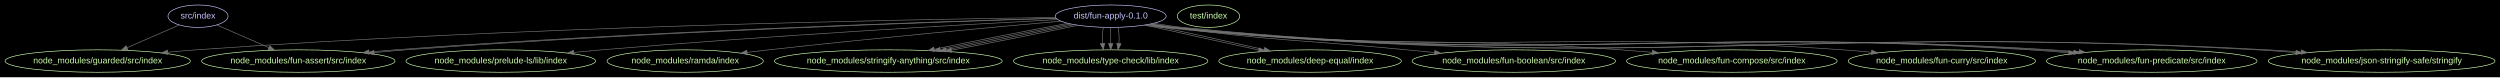
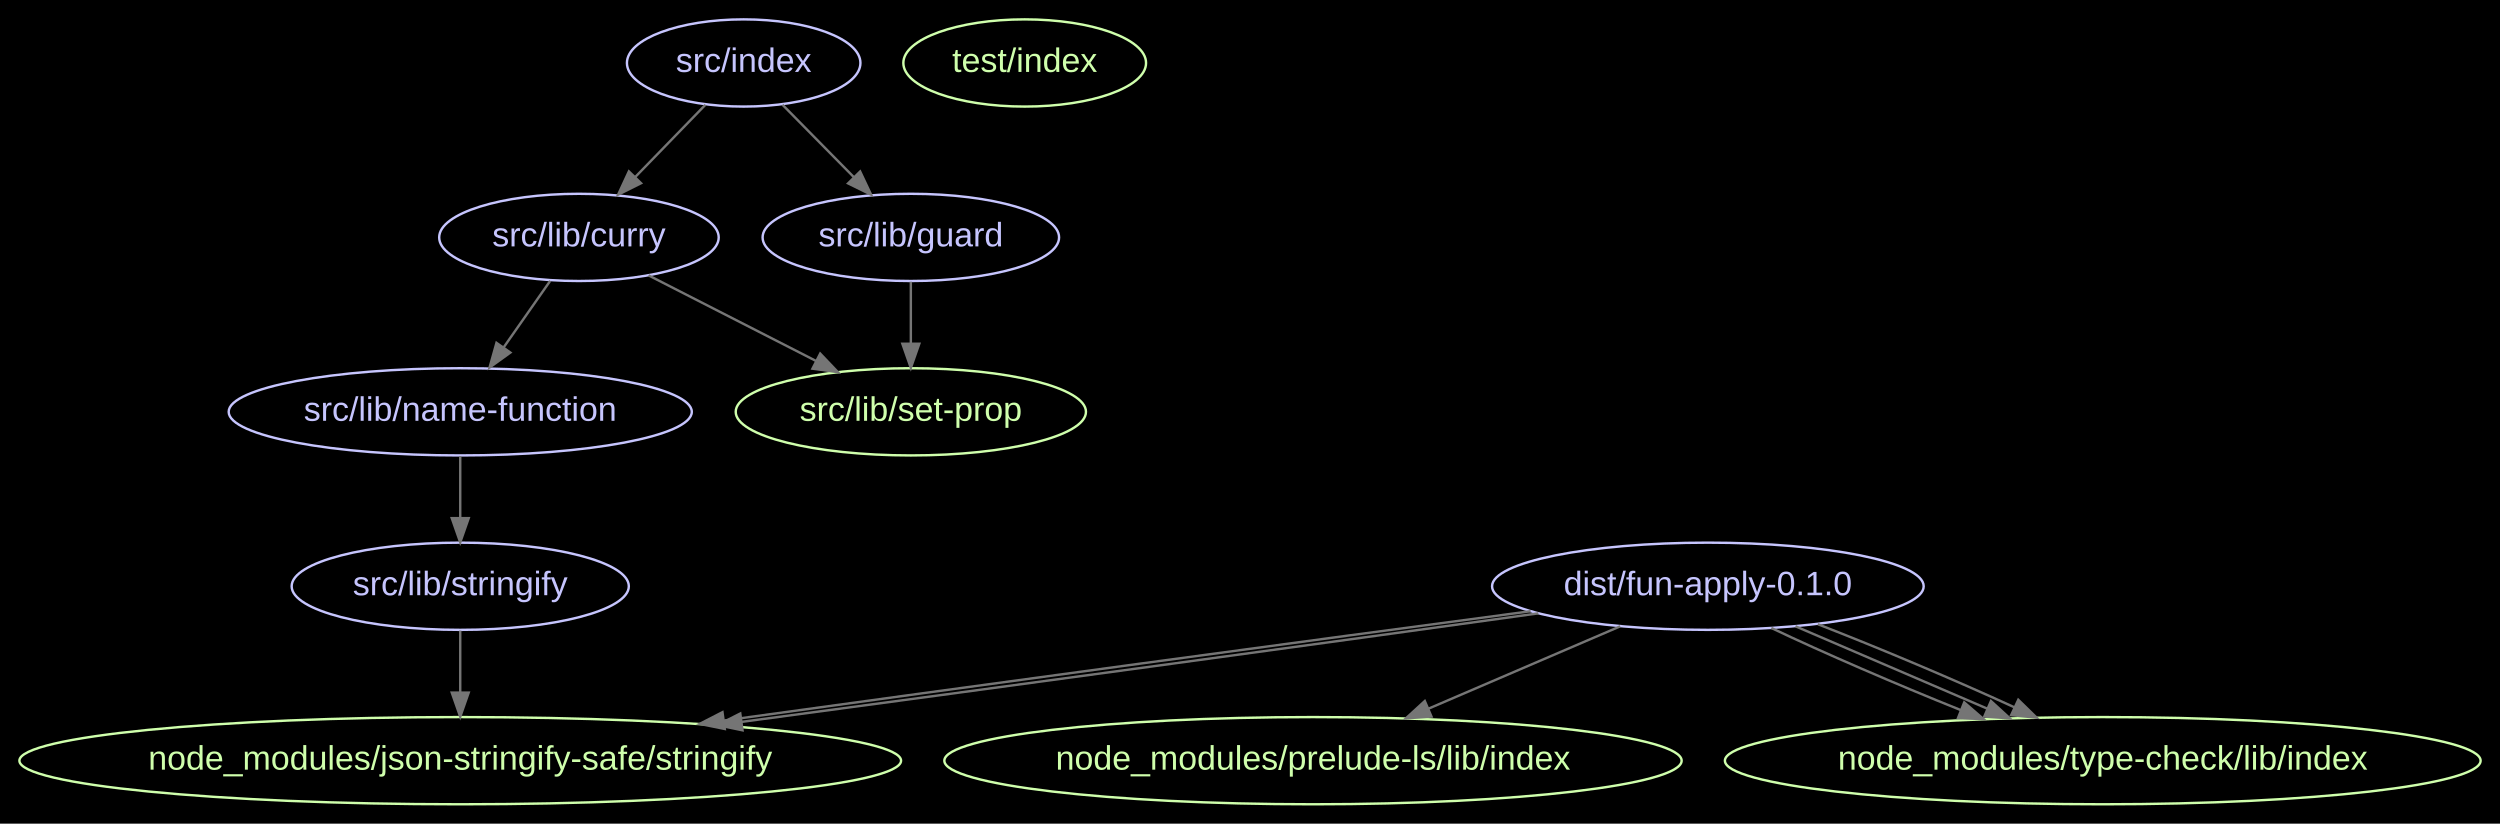
- <svg xmlns="http://www.w3.org/2000/svg" width="4013pt" height="124pt" viewBox="0.00 0.00 4012.80 123.98">
-   <g id="graph0" class="graph" transform="scale(1 1) rotate(0) translate(7.992 115.992)">
-     <polygon fill="#000000" stroke="none" points="-7.992,7.992 -7.992,-115.992 4004.81,-115.992 4004.81,7.992 -7.992,7.992" />
+ <svg xmlns="http://www.w3.org/2000/svg" width="1032pt" height="340pt" viewBox="0.00 0.00 1031.95 339.98">
+   <g id="graph0" class="graph" transform="scale(1 1) rotate(0) translate(7.992 331.992)">
+     <polygon fill="#000000" stroke="none" points="-7.992,7.992 -7.992,-331.992 1023.96,-331.992 1023.96,7.992 -7.992,7.992" />
    <g id="node1" class="node">
-       <ellipse fill="none" stroke="#c6c5fe" cx="1774.84" cy="-90" rx="89.084" ry="18" />
-       <text text-anchor="middle" x="1774.84" y="-86.3" font-family="Arial" font-size="14.00" fill="#c6c5fe">dist/fun-apply-0.1.0</text>
+       <ellipse fill="none" stroke="#c6c5fe" cx="696.984" cy="-90" rx="89.084" ry="18" />
+       <text text-anchor="middle" x="696.984" y="-86.3" font-family="Arial" font-size="14.00" fill="#c6c5fe">dist/fun-apply-0.1.0</text>
    </g>
    <g id="node2" class="node">
-       <ellipse fill="none" stroke="#cfffac" cx="2094.84" cy="-18" rx="146.474" ry="18" />
-       <text text-anchor="middle" x="2094.84" y="-14.3" font-family="Arial" font-size="14.00" fill="#cfffac">node_modules/deep-equal/index</text>
+       <ellipse fill="none" stroke="#cfffac" cx="181.984" cy="-18" rx="181.968" ry="18" />
+       <text text-anchor="middle" x="181.984" y="-14.3" font-family="Arial" font-size="14.00" fill="#cfffac">node_modules/json-stringify-safe/stringify</text>
    </g>
    <g id="edge1" class="edge">
-       <path fill="none" stroke="#757575" d="M1829.98,-75.751C1880.16,-64.422 1954.84,-48.054 2012.15,-35.805" />
-       <polygon fill="#757575" stroke="#757575" points="2013.23,-39.155 2022.28,-33.645 2011.77,-32.309 2013.23,-39.155" />
+       <path fill="none" stroke="#757575" d="M623.836,-79.704C536.909,-68.199 391.17,-48.434 290.964,-34.591" />
+       <polygon fill="#757575" stroke="#757575" points="291.191,-31.089 280.805,-33.187 290.232,-38.023 291.191,-31.089" />
    </g>
    <g id="edge2" class="edge">
-       <path fill="none" stroke="#757575" d="M1835.84,-76.807C1888.58,-65.647 1964.87,-49.009 2021.02,-36.444" />
-       <polygon fill="#757575" stroke="#757575" points="2021.92,-39.83 2030.91,-34.227 2020.39,-32.999 2021.92,-39.83" />
+       <path fill="none" stroke="#757575" d="M627.027,-78.821C542.518,-67.042 399.238,-47.534 298.089,-34.012" />
+       <polygon fill="#757575" stroke="#757575" points="298.504,-30.537 288.128,-32.682 297.577,-37.475 298.504,-30.537" />
    </g>
    <g id="node3" class="node">
-       <ellipse fill="none" stroke="#cfffac" cx="470.837" cy="-18" rx="155.173" ry="18" />
-       <text text-anchor="middle" x="470.837" y="-14.3" font-family="Arial" font-size="14.00" fill="#cfffac">node_modules/fun-assert/src/index</text>
+       <ellipse fill="none" stroke="#cfffac" cx="533.984" cy="-18" rx="152.173" ry="18" />
+       <text text-anchor="middle" x="533.984" y="-14.3" font-family="Arial" font-size="14.00" fill="#cfffac">node_modules/prelude-ls/lib/index</text>
    </g>
    <g id="edge3" class="edge">
-       <path fill="none" stroke="#757575" d="M1687.07,-86.756C1494.52,-81.317 1020.99,-65.642 625.837,-36 612.4,-34.992 598.359,-33.78 584.447,-32.473" />
-       <polygon fill="#757575" stroke="#757575" points="584.638,-28.975 574.35,-31.506 583.971,-35.943 584.638,-28.975" />
+       <path fill="none" stroke="#757575" d="M660.809,-73.465C637.522,-63.464 606.997,-50.355 581.729,-39.504" />
+       <polygon fill="#757575" stroke="#757575" points="582.899,-36.197 572.329,-35.467 580.136,-42.629 582.899,-36.197" />
+     </g>
+     <g id="node4" class="node">
+       <ellipse fill="none" stroke="#cfffac" cx="859.984" cy="-18" rx="155.972" ry="18" />
+       <text text-anchor="middle" x="859.984" y="-14.3" font-family="Arial" font-size="14.00" fill="#cfffac">node_modules/type-check/lib/index</text>
    </g>
    <g id="edge4" class="edge">
-       <path fill="none" stroke="#757575" d="M1687.29,-86.483C1497.15,-80.804 1032.57,-65.16 643.837,-36 627.253,-34.756 609.75,-33.201 592.494,-31.54" />
-       <polygon fill="#757575" stroke="#757575" points="592.663,-28.04 582.371,-30.552 591.983,-35.007 592.663,-28.04" />
-     </g>
-     <g id="node4" class="node">
-       <ellipse fill="none" stroke="#cfffac" cx="2421.84" cy="-18" rx="163.271" ry="18" />
-       <text text-anchor="middle" x="2421.84" y="-14.3" font-family="Arial" font-size="14.00" fill="#cfffac">node_modules/fun-boolean/src/index</text>
+       <path fill="none" stroke="#757575" d="M723.187,-72.765C744.473,-62.649 774.709,-49.563 801.492,-38.835" />
+       <polygon fill="#757575" stroke="#757575" points="802.794,-42.084 810.802,-35.147 800.216,-35.576 802.794,-42.084" />
    </g>
    <g id="edge5" class="edge">
-       <path fill="none" stroke="#757575" d="M1838.25,-77.27C1849.74,-75.353 1861.63,-73.505 1872.84,-72 2039.66,-49.599 2082.31,-52.278 2249.84,-36 2264.28,-34.597 2279.39,-33.118 2294.42,-31.641" />
-       <polygon fill="#757575" stroke="#757575" points="2295.19,-35.082 2304.8,-30.62 2294.51,-28.116 2295.19,-35.082" />
+       <path fill="none" stroke="#757575" d="M733.159,-73.465C756.445,-63.464 786.971,-50.355 812.238,-39.504" />
+       <polygon fill="#757575" stroke="#757575" points="813.831,-42.629 821.639,-35.467 811.069,-36.197 813.831,-42.629" />
+     </g>
+     <g id="edge6" class="edge">
+       <path fill="none" stroke="#757575" d="M742.383,-74.326C768.063,-64.38 799.445,-51.085 823.532,-40.02" />
+       <polygon fill="#757575" stroke="#757575" points="825.121,-43.14 832.707,-35.744 822.165,-36.795 825.121,-43.14" />
    </g>
    <g id="node5" class="node">
-       <ellipse fill="none" stroke="#cfffac" cx="2771.84" cy="-18" rx="168.97" ry="18" />
-       <text text-anchor="middle" x="2771.84" y="-14.3" font-family="Arial" font-size="14.00" fill="#cfffac">node_modules/fun-compose/src/index</text>
-     </g>
-     <g id="edge6" class="edge">
-       <path fill="none" stroke="#757575" d="M1836.89,-77.062C1848.78,-75.107 1861.17,-73.299 1872.84,-72 2191.71,-36.515 2273.84,-59.258 2593.84,-36 2609.99,-34.826 2626.95,-33.424 2643.72,-31.937" />
-       <polygon fill="#757575" stroke="#757575" points="2644.48,-35.383 2654.13,-31.001 2643.86,-28.411 2644.48,-35.383" />
+       <ellipse fill="none" stroke="#c6c5fe" cx="298.984" cy="-306" rx="48.192" ry="18" />
+       <text text-anchor="middle" x="298.984" y="-302.3" font-family="Arial" font-size="14.00" fill="#c6c5fe">src/index</text>
    </g>
    <g id="node6" class="node">
-       <ellipse fill="none" stroke="#cfffac" cx="3108.84" cy="-18" rx="150.273" ry="18" />
-       <text text-anchor="middle" x="3108.84" y="-14.3" font-family="Arial" font-size="14.00" fill="#cfffac">node_modules/fun-curry/src/index</text>
+       <ellipse fill="none" stroke="#c6c5fe" cx="230.984" cy="-234" rx="57.69" ry="18" />
+       <text text-anchor="middle" x="230.984" y="-230.3" font-family="Arial" font-size="14.00" fill="#c6c5fe">src/lib/curry</text>
    </g>
    <g id="edge7" class="edge">
-       <path fill="none" stroke="#757575" d="M1836.61,-76.95C1848.58,-74.992 1861.07,-73.211 1872.84,-72 2349.25,-22.954 2472.07,-69.481 2949.84,-36 2964.72,-34.957 2980.35,-33.603 2995.78,-32.115" />
-       <polygon fill="#757575" stroke="#757575" points="2996.26,-35.584 3005.87,-31.119 2995.58,-28.618 2996.26,-35.584" />
+       <path fill="none" stroke="#757575" d="M283.212,-288.765C274.583,-279.882 263.73,-268.709 254.156,-258.854" />
+       <polygon fill="#757575" stroke="#757575" points="256.62,-256.367 247.142,-251.633 251.599,-261.245 256.62,-256.367" />
    </g>
    <g id="node7" class="node">
-       <ellipse fill="none" stroke="#cfffac" cx="3445.84" cy="-18" rx="168.97" ry="18" />
-       <text text-anchor="middle" x="3445.84" y="-14.3" font-family="Arial" font-size="14.00" fill="#cfffac">node_modules/fun-predicate/src/index</text>
+       <ellipse fill="none" stroke="#c6c5fe" cx="367.984" cy="-234" rx="61.189" ry="18" />
+       <text text-anchor="middle" x="367.984" y="-230.3" font-family="Arial" font-size="14.00" fill="#c6c5fe">src/lib/guard</text>
    </g>
    <g id="edge8" class="edge">
-       <path fill="none" stroke="#757575" d="M1827.74,-75.466C1836.73,-74.089 1845.99,-72.877 1854.84,-72 2472.02,-10.835 2630.77,-73.505 3249.84,-36 3270.03,-34.776 3291.48,-33.074 3312.54,-31.216" />
-       <polygon fill="#757575" stroke="#757575" points="3312.86,-34.701 3322.5,-30.322 3312.23,-27.729 3312.86,-34.701" />
+       <path fill="none" stroke="#757575" d="M314.987,-288.765C323.743,-279.882 334.756,-268.709 344.471,-258.854" />
+       <polygon fill="#757575" stroke="#757575" points="347.061,-261.212 351.588,-251.633 342.075,-256.298 347.061,-261.212" />
+     </g>
+     <g id="node8" class="node">
+       <ellipse fill="none" stroke="#c6c5fe" cx="181.984" cy="-162" rx="95.583" ry="18" />
+       <text text-anchor="middle" x="181.984" y="-158.3" font-family="Arial" font-size="14.00" fill="#c6c5fe">src/lib/name-function</text>
    </g>
    <g id="edge9" class="edge">
-       <path fill="none" stroke="#757575" d="M1836.34,-76.92C1848.4,-74.952 1860.98,-73.175 1872.84,-72 2490.02,-10.835 2648.77,-73.505 3267.84,-36 3284.8,-34.972 3302.65,-33.606 3320.24,-32.094" />
-       <polygon fill="#757575" stroke="#757575" points="3320.89,-35.55 3330.55,-31.188 3320.28,-28.577 3320.89,-35.55" />
+       <path fill="none" stroke="#757575" d="M219.122,-216.055C213.37,-207.837 206.338,-197.791 199.946,-188.66" />
+       <polygon fill="#757575" stroke="#757575" points="202.679,-186.461 194.077,-180.275 196.944,-190.475 202.679,-186.461" />
+     </g>
+     <g id="node9" class="node">
+       <ellipse fill="none" stroke="#cfffac" cx="367.984" cy="-162" rx="72.287" ry="18" />
+       <text text-anchor="middle" x="367.984" y="-158.3" font-family="Arial" font-size="14.00" fill="#cfffac">src/lib/set-prop</text>
    </g>
    <g id="edge10" class="edge">
-       <path fill="none" stroke="#757575" d="M1843.79,-78.582C1859.41,-75.976 1875.72,-73.499 1890.84,-72 2508.02,-10.835 2666.77,-73.505 3285.84,-36 3299.94,-35.146 3314.65,-34.058 3329.2,-32.847" />
-       <polygon fill="#757575" stroke="#757575" points="3329.58,-36.328 3339.25,-31.991 3328.99,-29.353 3329.58,-36.328" />
-     </g>
-     <g id="node8" class="node">
-       <ellipse fill="none" stroke="#cfffac" cx="148.837" cy="-18" rx="148.674" ry="18" />
-       <text text-anchor="middle" x="148.837" y="-14.3" font-family="Arial" font-size="14.00" fill="#cfffac">node_modules/guarded/src/index</text>
+       <path fill="none" stroke="#757575" d="M259.704,-218.326C279.751,-208.083 306.754,-194.285 328.779,-183.032" />
+       <polygon fill="#757575" stroke="#757575" points="330.566,-186.049 337.879,-178.382 327.381,-179.815 330.566,-186.049" />
    </g>
    <g id="edge11" class="edge">
-       <path fill="none" stroke="#757575" d="M1686.19,-87.994C1457.49,-84.924 828.938,-73.465 306.837,-36 292.051,-34.939 276.512,-33.575 261.187,-32.081" />
-       <polygon fill="#757575" stroke="#757575" points="261.455,-28.59 251.157,-31.082 260.761,-35.556 261.455,-28.59" />
+       <path fill="none" stroke="#757575" d="M367.984,-215.697C367.984,-207.983 367.984,-198.712 367.984,-190.112" />
+       <polygon fill="#757575" stroke="#757575" points="371.484,-190.104 367.984,-180.104 364.484,-190.104 371.484,-190.104" />
    </g>
-     <g id="node9" class="node">
-       <ellipse fill="none" stroke="#cfffac" cx="3814.84" cy="-18" rx="181.968" ry="18" />
-       <text text-anchor="middle" x="3814.84" y="-14.3" font-family="Arial" font-size="14.00" fill="#cfffac">node_modules/json-stringify-safe/stringify</text>
+     <g id="node10" class="node">
+       <ellipse fill="none" stroke="#c6c5fe" cx="181.984" cy="-90" rx="69.588" ry="18" />
+       <text text-anchor="middle" x="181.984" y="-86.3" font-family="Arial" font-size="14.00" fill="#c6c5fe">src/lib/stringify</text>
    </g>
    <g id="edge12" class="edge">
-       <path fill="none" stroke="#757575" d="M1831.93,-76.154C1842.48,-74.481 1853.44,-73.003 1863.84,-72 2638.63,2.733 2837.61,-78.529 3614.84,-36 3634.9,-34.902 3656.13,-33.376 3676.97,-31.686" />
-       <polygon fill="#757575" stroke="#757575" points="3677.48,-35.155 3687.16,-30.844 3676.91,-28.179 3677.48,-35.155" />
+       <path fill="none" stroke="#757575" d="M181.984,-143.697C181.984,-135.983 181.984,-126.712 181.984,-118.112" />
+       <polygon fill="#757575" stroke="#757575" points="185.484,-118.104 181.984,-108.104 178.484,-118.104 185.484,-118.104" />
    </g>
    <g id="edge13" class="edge">
-       <path fill="none" stroke="#757575" d="M1840.12,-77.692C1853.91,-75.403 1868.34,-73.302 1881.84,-72 2656.63,2.733 2855.61,-78.529 3632.84,-36 3649.86,-35.069 3667.71,-33.83 3685.31,-32.444" />
-       <polygon fill="#757575" stroke="#757575" points="3685.95,-35.904 3695.63,-31.612 3685.38,-28.927 3685.95,-35.904" />
-     </g>
-     <g id="node10" class="node">
-       <ellipse fill="none" stroke="#cfffac" cx="795.837" cy="-18" rx="152.173" ry="18" />
-       <text text-anchor="middle" x="795.837" y="-14.3" font-family="Arial" font-size="14.00" fill="#cfffac">node_modules/prelude-ls/lib/index</text>
-     </g>
-     <g id="edge14" class="edge">
-       <path fill="none" stroke="#757575" d="M1689.78,-84.599C1541.16,-76.66 1224.63,-58.643 957.837,-36 943.413,-34.776 928.281,-33.362 913.3,-31.882" />
-       <polygon fill="#757575" stroke="#757575" points="913.261,-28.361 902.963,-30.849 912.565,-35.326 913.261,-28.361" />
+       <path fill="none" stroke="#757575" d="M181.984,-71.697C181.984,-63.983 181.984,-54.712 181.984,-46.112" />
+       <polygon fill="#757575" stroke="#757575" points="185.484,-46.104 181.984,-36.104 178.484,-46.104 185.484,-46.104" />
    </g>
    <g id="node11" class="node">
-       <ellipse fill="none" stroke="#cfffac" cx="1091.84" cy="-18" rx="125.378" ry="18" />
-       <text text-anchor="middle" x="1091.84" y="-14.3" font-family="Arial" font-size="14.00" fill="#cfffac">node_modules/ramda/index</text>
-     </g>
-     <g id="edge15" class="edge">
-       <path fill="none" stroke="#757575" d="M1694.75,-82.025C1587.77,-72.536 1392.37,-54.598 1225.84,-36 1214.66,-34.752 1202.97,-33.375 1191.35,-31.961" />
-       <polygon fill="#757575" stroke="#757575" points="1191.52,-28.456 1181.17,-30.712 1190.67,-35.404 1191.52,-28.456" />
-     </g>
-     <g id="node12" class="node">
-       <ellipse fill="none" stroke="#cfffac" cx="1417.84" cy="-18" rx="182.768" ry="18" />
-       <text text-anchor="middle" x="1417.84" y="-14.3" font-family="Arial" font-size="14.00" fill="#cfffac">node_modules/stringify-anything/src/index</text>
-     </g>
-     <g id="edge16" class="edge">
-       <path fill="none" stroke="#757575" d="M1706.02,-78.445C1644.26,-67.478 1554.72,-50.115 1491.58,-36.98" />
-       <polygon fill="#757575" stroke="#757575" points="1492.19,-33.531 1481.69,-34.91 1490.76,-40.383 1492.19,-33.531" />
-     </g>
-     <g id="edge17" class="edge">
-       <path fill="none" stroke="#757575" d="M1710.72,-77.441C1652.14,-66.309 1565.25,-49.323 1501.29,-36.527" />
-       <polygon fill="#757575" stroke="#757575" points="1501.72,-33.044 1491.22,-34.511 1500.34,-39.908 1501.72,-33.044" />
-     </g>
-     <g id="edge18" class="edge">
-       <path fill="none" stroke="#757575" d="M1715.93,-76.405C1660.05,-65.116 1575.3,-48.464 1510.41,-35.998" />
-       <polygon fill="#757575" stroke="#757575" points="1511.06,-32.559 1500.58,-34.113 1509.74,-39.434 1511.06,-32.559" />
-     </g>
-     <g id="edge19" class="edge">
-       <path fill="none" stroke="#757575" d="M1721.99,-75.42C1668.48,-63.999 1585.37,-47.634 1519.3,-35.468" />
-       <polygon fill="#757575" stroke="#757575" points="1519.74,-31.989 1509.27,-33.629 1518.47,-38.874 1519.74,-31.989" />
-     </g>
-     <g id="node13" class="node">
-       <ellipse fill="none" stroke="#cfffac" cx="1774.84" cy="-18" rx="155.972" ry="18" />
-       <text text-anchor="middle" x="1774.84" y="-14.3" font-family="Arial" font-size="14.00" fill="#cfffac">node_modules/type-check/lib/index</text>
-     </g>
-     <g id="edge20" class="edge">
-       <path fill="none" stroke="#757575" d="M1763.08,-72.055C1761.44,-64.346 1760.96,-55.027 1761.63,-46.364" />
-       <polygon fill="#757575" stroke="#757575" points="1765.12,-46.658 1763.01,-36.275 1758.18,-45.706 1765.12,-46.658" />
-     </g>
-     <g id="edge21" class="edge">
-       <path fill="none" stroke="#757575" d="M1774.84,-71.697C1774.84,-63.983 1774.84,-54.712 1774.84,-46.112" />
-       <polygon fill="#757575" stroke="#757575" points="1778.34,-46.104 1774.84,-36.104 1771.34,-46.104 1778.34,-46.104" />
-     </g>
-     <g id="edge22" class="edge">
-       <path fill="none" stroke="#757575" d="M1786.59,-72.055C1788.23,-64.346 1788.71,-55.027 1788.05,-46.364" />
-       <polygon fill="#757575" stroke="#757575" points="1791.49,-45.706 1786.66,-36.275 1784.55,-46.658 1791.49,-45.706" />
-     </g>
-     <g id="node14" class="node">
-       <ellipse fill="none" stroke="#c6c5fe" cx="309.837" cy="-90" rx="48.192" ry="18" />
-       <text text-anchor="middle" x="309.837" y="-86.3" font-family="Arial" font-size="14.00" fill="#c6c5fe">src/index</text>
-     </g>
-     <g id="edge23" class="edge">
-       <path fill="none" stroke="#757575" d="M340.12,-75.834C363.587,-65.63 396.533,-51.306 423.478,-39.591" />
-       <polygon fill="#757575" stroke="#757575" points="424.958,-42.764 432.733,-35.567 422.167,-36.344 424.958,-42.764" />
-     </g>
-     <g id="edge24" class="edge">
-       <path fill="none" stroke="#757575" d="M279.554,-75.834C256.006,-65.595 222.912,-51.206 195.915,-39.469" />
-       <polygon fill="#757575" stroke="#757575" points="197.212,-36.216 186.646,-35.439 194.421,-42.636 197.212,-36.216" />
-     </g>
-     <g id="node15" class="node">
-       <ellipse fill="none" stroke="#cfffac" cx="1931.84" cy="-90" rx="50.091" ry="18" />
-       <text text-anchor="middle" x="1931.84" y="-86.3" font-family="Arial" font-size="14.00" fill="#cfffac">test/index</text>
+       <ellipse fill="none" stroke="#cfffac" cx="414.984" cy="-306" rx="50.091" ry="18" />
+       <text text-anchor="middle" x="414.984" y="-302.3" font-family="Arial" font-size="14.00" fill="#cfffac">test/index</text>
    </g>
  </g>
</svg>
